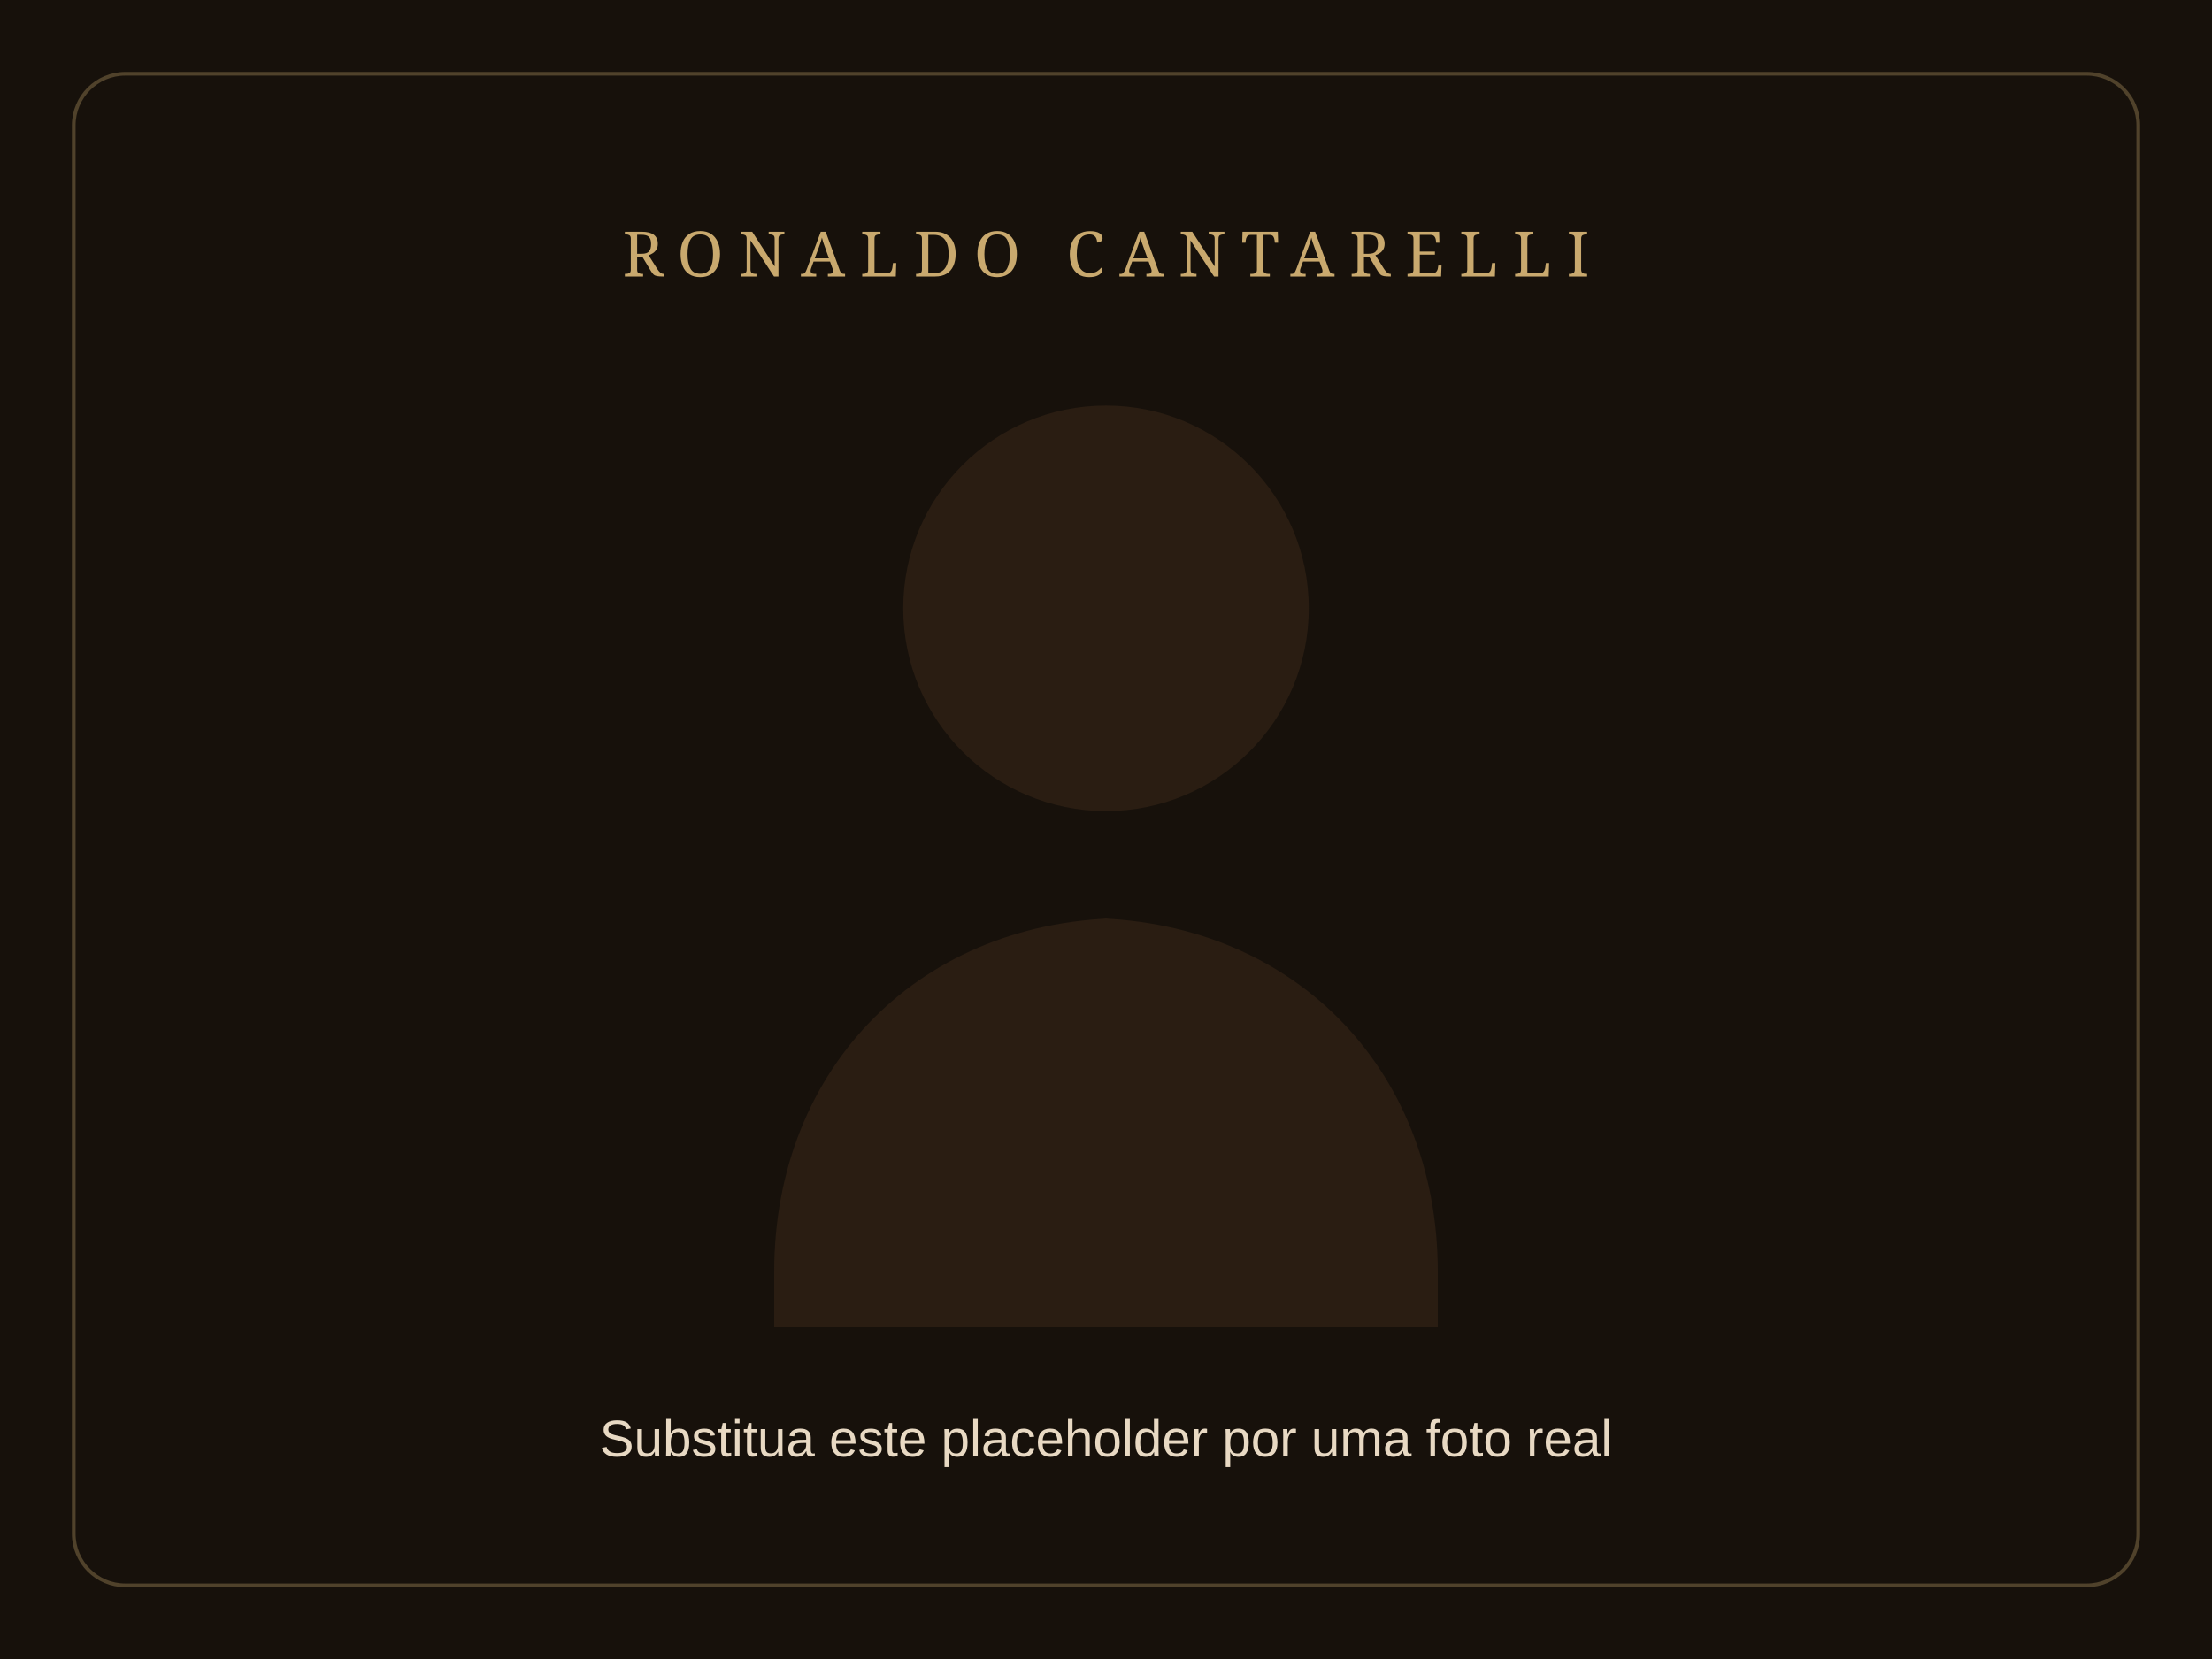
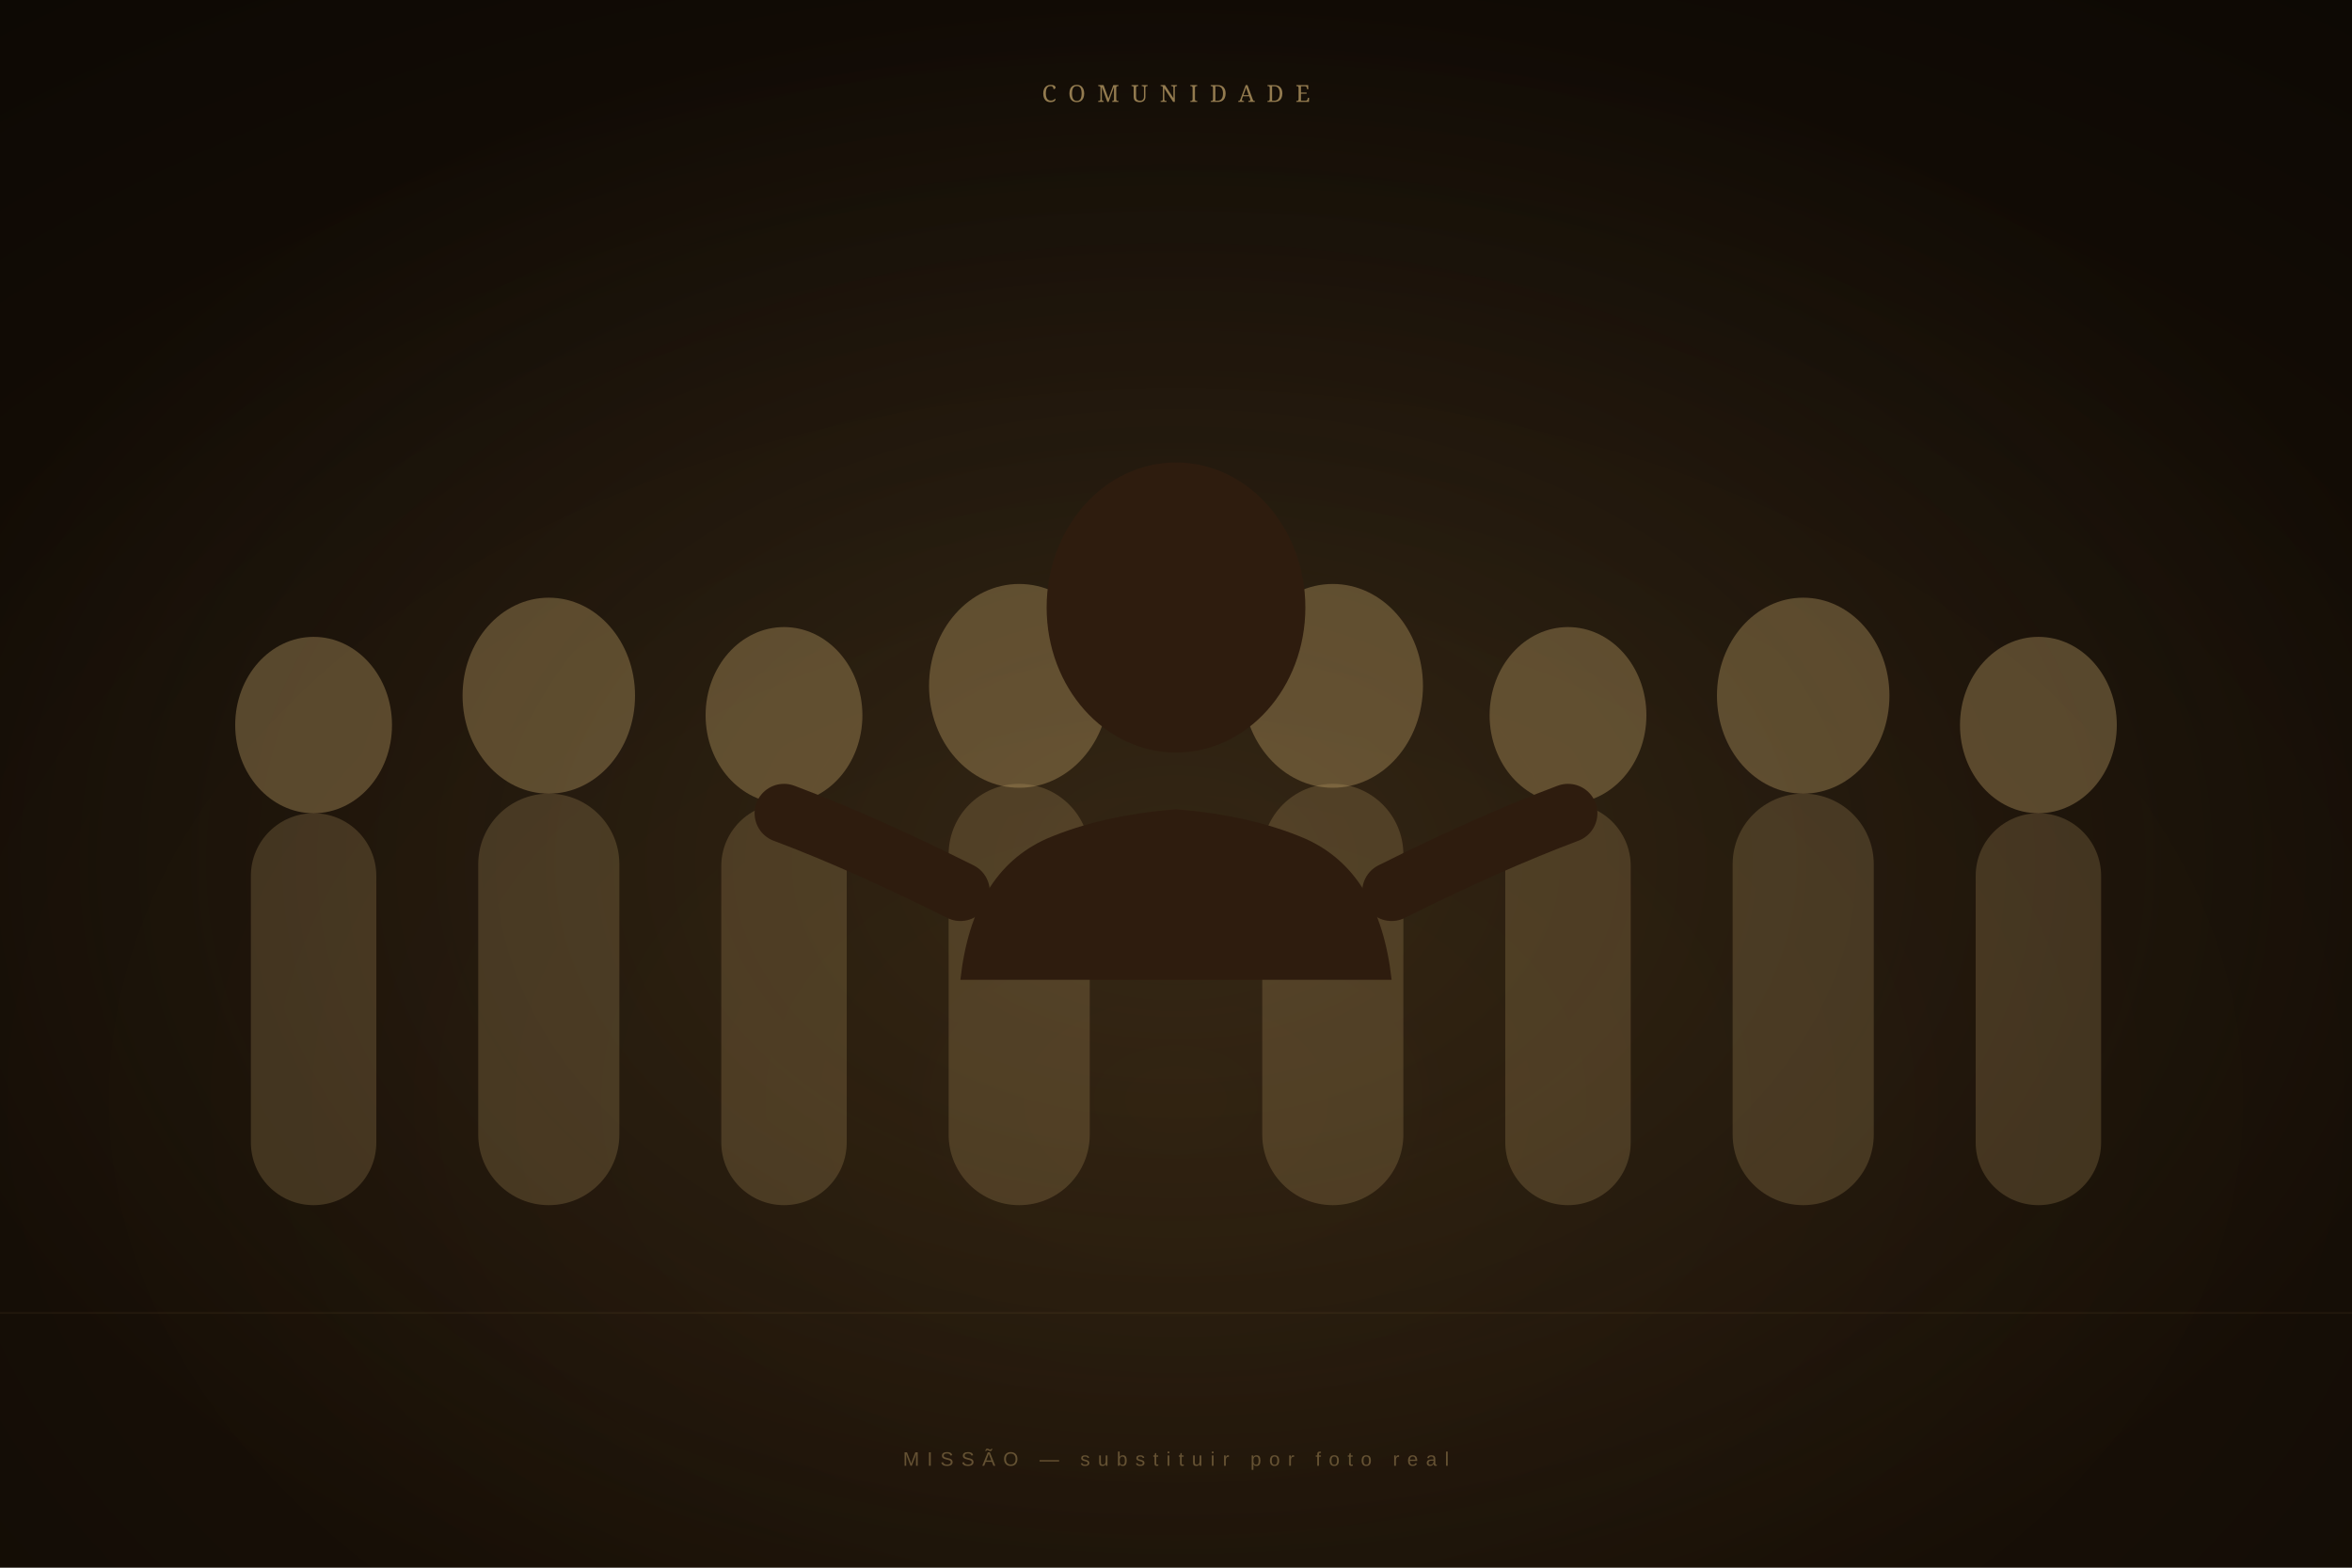
- <svg xmlns="http://www.w3.org/2000/svg" width="1200" height="900" viewBox="0 0 1200 900" fill="none">
-   <rect width="1200" height="900" fill="#17110B" />
-   <rect x="40" y="40" width="1120" height="820" rx="28" stroke="#C9A96E" stroke-opacity="0.32" stroke-width="2" />
-   <circle cx="600" cy="330" r="110" fill="#2A1D12" />
-   <path d="M420 690C420 578.366 500.366 498 612 498H588C699.634 498 780 578.366 780 690V720H420V690Z" fill="#2A1D12" />
-   <text x="600" y="150" text-anchor="middle" fill="#C9A96E" font-size="34" font-family="Georgia, serif" letter-spacing="8">
-     RONALDO CANTARELLI
-   </text>
-   <text x="600" y="790" text-anchor="middle" fill="#E8D9C3" font-size="28" font-family="Arial, sans-serif">
-     Substitua este placeholder por uma foto real
-   </text>
+ <svg xmlns="http://www.w3.org/2000/svg" width="1200" height="800" viewBox="0 0 1200 800">
+   <defs>
+     <radialGradient id="bg" cx="50%" cy="70%" r="90%">
+       <stop offset="0%" stop-color="#211508" />
+       <stop offset="100%" stop-color="#0c0804" />
+     </radialGradient>
+     <radialGradient id="warmth" cx="50%" cy="55%" r="55%">
+       <stop offset="0%" stop-color="#C9A96E" stop-opacity="0.13" />
+       <stop offset="100%" stop-color="#C9A96E" stop-opacity="0" />
+     </radialGradient>
+   </defs>
+   <rect width="1200" height="800" fill="url(#bg)" />
+   <rect width="1200" height="800" fill="url(#warmth)" />
+   <g opacity="0.35" fill="#C9A96E">
+     <ellipse cx="160" cy="370" rx="40" ry="45" />
+     <ellipse cx="280" cy="355" rx="44" ry="50" />
+     <ellipse cx="400" cy="365" rx="40" ry="45" />
+     <ellipse cx="520" cy="350" rx="46" ry="52" />
+     <ellipse cx="680" cy="350" rx="46" ry="52" />
+     <ellipse cx="800" cy="365" rx="40" ry="45" />
+     <ellipse cx="920" cy="355" rx="44" ry="50" />
+     <ellipse cx="1040" cy="370" rx="40" ry="45" />
+   </g>
+   <g opacity="0.22" fill="#C9A96E">
+     <rect x="128" y="415" width="64" height="200" rx="32" />
+     <rect x="244" y="405" width="72" height="210" rx="36" />
+     <rect x="368" y="410" width="64" height="205" rx="32" />
+     <rect x="484" y="400" width="72" height="215" rx="36" />
+     <rect x="644" y="400" width="72" height="215" rx="36" />
+     <rect x="768" y="410" width="64" height="205" rx="32" />
+     <rect x="884" y="405" width="72" height="210" rx="36" />
+     <rect x="1008" y="415" width="64" height="200" rx="32" />
+   </g>
+   <ellipse cx="600" cy="310" rx="66" ry="74" fill="#2e1c0e" />
+   <path d="M490 500 Q496 445 534 428 Q562 416 600 413 Q638 416 666 428 Q704 445 710 500Z" fill="#2e1c0e" />
+   <path d="M490 455 Q440 430 400 415" stroke="#2e1c0e" stroke-width="30" stroke-linecap="round" fill="none" />
+   <path d="M710 455 Q760 430 800 415" stroke="#2e1c0e" stroke-width="30" stroke-linecap="round" fill="none" />
+   <line x1="0" y1="670" x2="1200" y2="670" stroke="#C9A96E" stroke-opacity="0.06" stroke-width="1" />
+   <text x="600" y="52" text-anchor="middle" fill="#C9A96E" font-size="12" font-family="Georgia, serif" letter-spacing="6" opacity="0.7">COMUNIDADE</text>
+   <text x="600" y="748" text-anchor="middle" fill="#C9A96E" font-size="10" font-family="Arial, sans-serif" letter-spacing="4" opacity="0.4">MISSÃO — substituir por foto real</text>
</svg>
